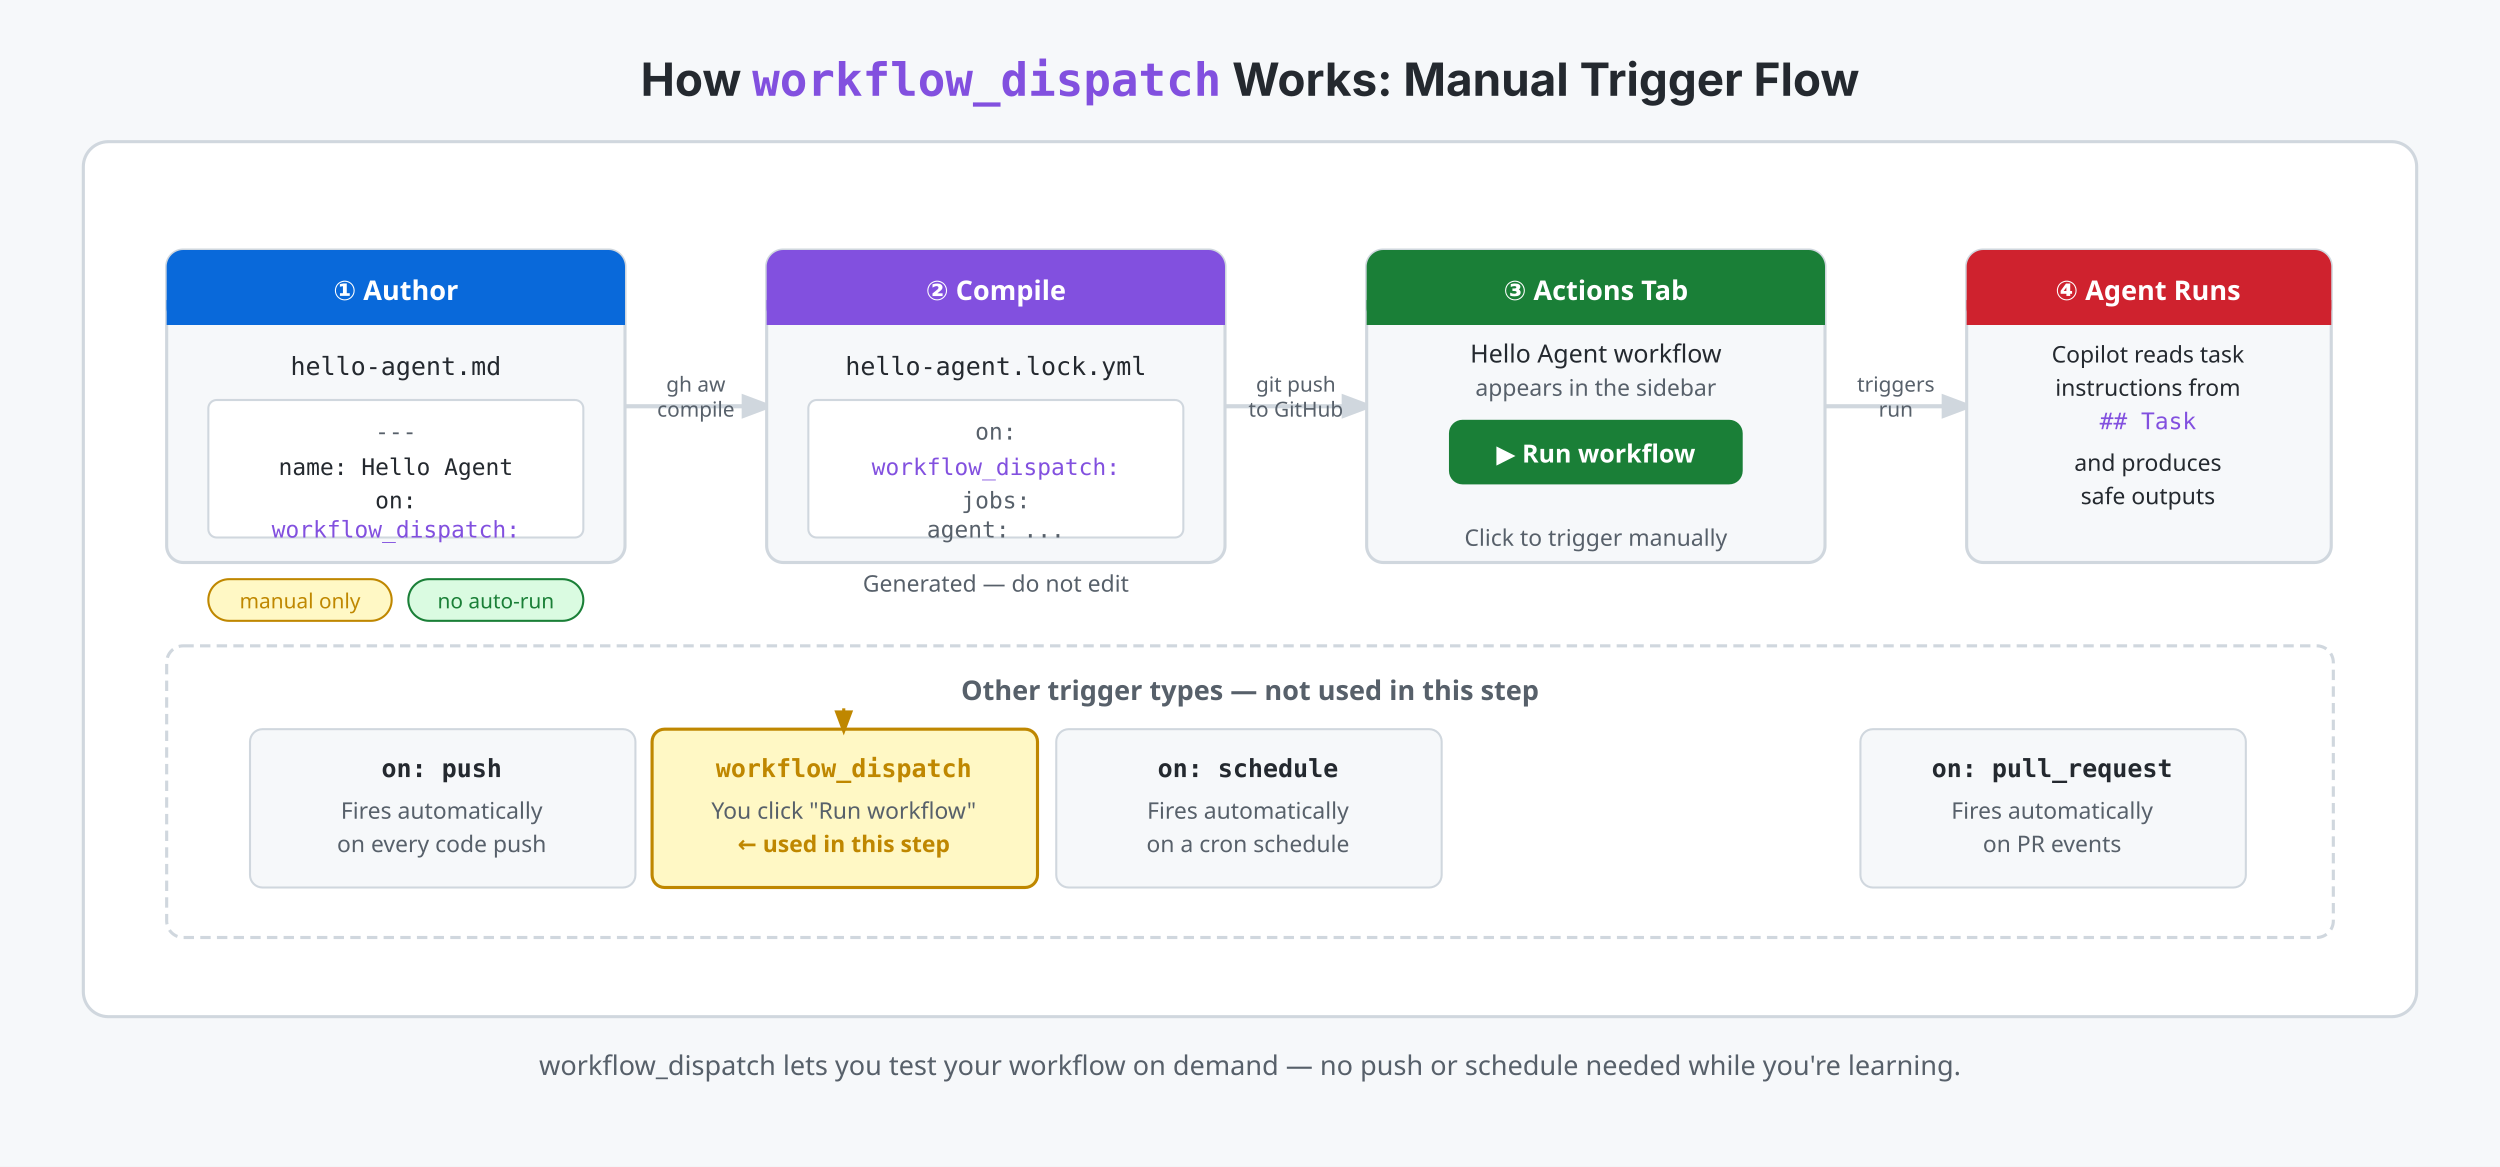
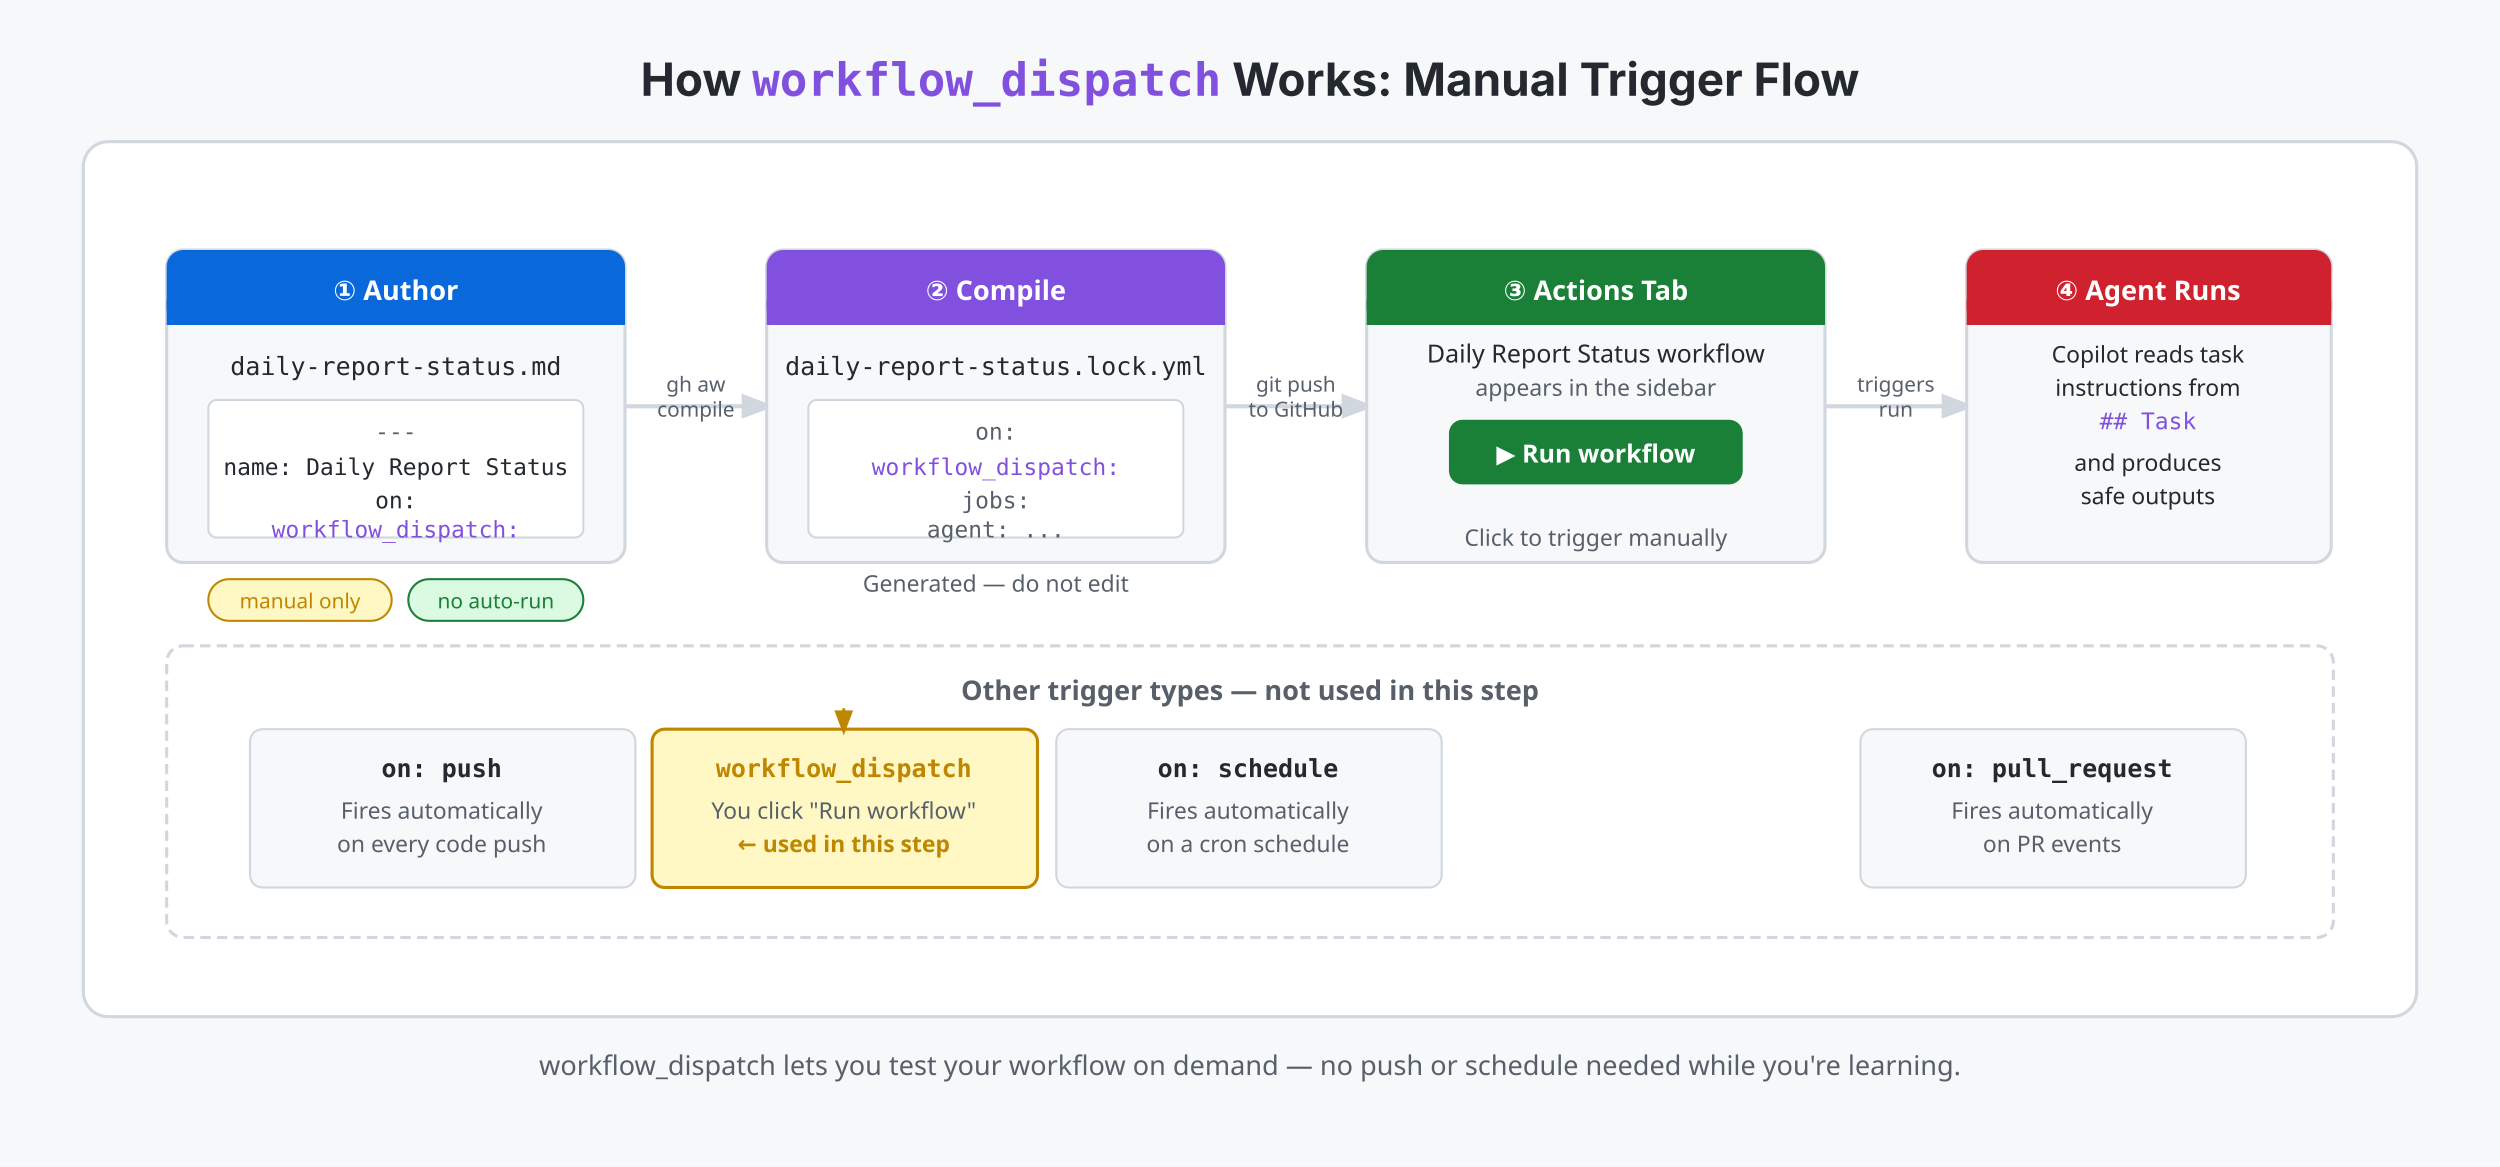
<svg xmlns="http://www.w3.org/2000/svg" width="1200" height="560" viewBox="0 0 1200 560" role="img" aria-label="Diagram showing how workflow_dispatch enables manual triggering: you author the workflow file with workflow_dispatch, compile it, push the lock file, then manually trigger the run from the GitHub Actions tab">
  <rect width="1200" height="560" fill="#f6f8fa" />
  <text x="600" y="46" font-family="system-ui, -apple-system, sans-serif" font-size="22" font-weight="700" fill="#24292f" text-anchor="middle">How <tspan font-family="ui-monospace, SFMono-Regular, monospace" fill="#8250df">workflow_dispatch</tspan> Works: Manual Trigger Flow</text>
  <rect x="40" y="68" width="1120" height="420" rx="12" fill="#ffffff" stroke="#d0d7de" stroke-width="1.5" />
  <rect x="80" y="120" width="220" height="150" rx="8" fill="#f6f8fa" stroke="#d0d7de" stroke-width="1.5" />
  <rect x="80" y="120" width="220" height="36" rx="8" fill="#0969da" />
  <rect x="80" y="144" width="220" height="12" rx="0" fill="#0969da" />
  <text x="190" y="144" font-family="system-ui, sans-serif" font-size="13" font-weight="700" fill="#ffffff" text-anchor="middle">① Author</text>
-   <text x="190" y="180" font-family="ui-monospace, SFMono-Regular, monospace" font-size="12" fill="#24292f" text-anchor="middle">hello-agent.md</text>
+   <text x="190" y="180" font-family="ui-monospace, SFMono-Regular, monospace" font-size="12" fill="#24292f" text-anchor="middle">daily-report-status.md</text>
  <rect x="100" y="192" width="180" height="66" rx="4" fill="#ffffff" stroke="#d0d7de" stroke-width="1" />
  <text x="190" y="211" font-family="ui-monospace, SFMono-Regular, monospace" font-size="11" fill="#57606a" text-anchor="middle">---</text>
-   <text x="190" y="228" font-family="ui-monospace, SFMono-Regular, monospace" font-size="11" fill="#24292f" text-anchor="middle">name: Hello Agent</text>
+   <text x="190" y="228" font-family="ui-monospace, SFMono-Regular, monospace" font-size="11" fill="#24292f" text-anchor="middle">name: Daily Report Status</text>
  <text x="190" y="244" font-family="ui-monospace, SFMono-Regular, monospace" font-size="11" fill="#24292f" text-anchor="middle">on:</text>
  <text x="190" y="258" font-family="ui-monospace, SFMono-Regular, monospace" font-size="11" fill="#8250df" text-anchor="middle">  workflow_dispatch:</text>
  <rect x="100" y="278" width="88" height="20" rx="10" fill="#fff8c5" stroke="#bf8700" stroke-width="1" />
  <text x="144" y="292" font-family="system-ui, sans-serif" font-size="10" fill="#bf8700" text-anchor="middle">manual only</text>
  <rect x="196" y="278" width="84" height="20" rx="10" fill="#dafbe1" stroke="#1a7f37" stroke-width="1" />
  <text x="238" y="292" font-family="system-ui, sans-serif" font-size="10" fill="#1a7f37" text-anchor="middle">no auto-run</text>
  <line x1="300" y1="195" x2="368" y2="195" stroke="#d0d7de" stroke-width="2" marker-end="url(#arrow)" />
  <text x="334" y="188" font-family="system-ui, sans-serif" font-size="10" fill="#57606a" text-anchor="middle">gh aw</text>
  <text x="334" y="200" font-family="system-ui, sans-serif" font-size="10" fill="#57606a" text-anchor="middle">compile</text>
  <rect x="368" y="120" width="220" height="150" rx="8" fill="#f6f8fa" stroke="#d0d7de" stroke-width="1.5" />
  <rect x="368" y="120" width="220" height="36" rx="8" fill="#8250df" />
  <rect x="368" y="144" width="220" height="12" rx="0" fill="#8250df" />
  <text x="478" y="144" font-family="system-ui, sans-serif" font-size="13" font-weight="700" fill="#ffffff" text-anchor="middle">② Compile</text>
-   <text x="478" y="180" font-family="ui-monospace, SFMono-Regular, monospace" font-size="12" fill="#24292f" text-anchor="middle">hello-agent.lock.yml</text>
+   <text x="478" y="180" font-family="ui-monospace, SFMono-Regular, monospace" font-size="12" fill="#24292f" text-anchor="middle">daily-report-status.lock.yml</text>
  <rect x="388" y="192" width="180" height="66" rx="4" fill="#ffffff" stroke="#d0d7de" stroke-width="1" />
  <text x="478" y="211" font-family="ui-monospace, SFMono-Regular, monospace" font-size="11" fill="#57606a" text-anchor="middle">on:</text>
  <text x="478" y="228" font-family="ui-monospace, SFMono-Regular, monospace" font-size="11" fill="#8250df" text-anchor="middle">  workflow_dispatch:</text>
  <text x="478" y="244" font-family="ui-monospace, SFMono-Regular, monospace" font-size="11" fill="#57606a" text-anchor="middle">jobs:</text>
  <text x="478" y="258" font-family="ui-monospace, SFMono-Regular, monospace" font-size="11" fill="#57606a" text-anchor="middle">  agent: ...</text>
  <text x="478" y="284" font-family="system-ui, sans-serif" font-size="11" fill="#57606a" text-anchor="middle">Generated — do not edit</text>
  <line x1="588" y1="195" x2="656" y2="195" stroke="#d0d7de" stroke-width="2" marker-end="url(#arrow)" />
  <text x="622" y="188" font-family="system-ui, sans-serif" font-size="10" fill="#57606a" text-anchor="middle">git push</text>
  <text x="622" y="200" font-family="system-ui, sans-serif" font-size="10" fill="#57606a" text-anchor="middle">to GitHub</text>
  <rect x="656" y="120" width="220" height="150" rx="8" fill="#f6f8fa" stroke="#d0d7de" stroke-width="1.5" />
  <rect x="656" y="120" width="220" height="36" rx="8" fill="#1a7f37" />
  <rect x="656" y="144" width="220" height="12" rx="0" fill="#1a7f37" />
  <text x="766" y="144" font-family="system-ui, sans-serif" font-size="13" font-weight="700" fill="#ffffff" text-anchor="middle">③ Actions Tab</text>
-   <text x="766" y="174" font-family="system-ui, sans-serif" font-size="12" fill="#24292f" text-anchor="middle">Hello Agent workflow</text>
+   <text x="766" y="174" font-family="system-ui, sans-serif" font-size="12" fill="#24292f" text-anchor="middle">Daily Report Status workflow</text>
  <text x="766" y="190" font-family="system-ui, sans-serif" font-size="11" fill="#57606a" text-anchor="middle">appears in the sidebar</text>
  <rect x="696" y="202" width="140" height="30" rx="6" fill="#1a7f37" stroke="#1a7f37" stroke-width="1" />
  <text x="766" y="222" font-family="system-ui, sans-serif" font-size="12" font-weight="600" fill="#ffffff" text-anchor="middle">▶ Run workflow</text>
  <text x="766" y="262" font-family="system-ui, sans-serif" font-size="11" fill="#57606a" text-anchor="middle">Click to trigger manually</text>
  <line x1="876" y1="195" x2="944" y2="195" stroke="#d0d7de" stroke-width="2" marker-end="url(#arrow)" />
  <text x="910" y="188" font-family="system-ui, sans-serif" font-size="10" fill="#57606a" text-anchor="middle">triggers</text>
  <text x="910" y="200" font-family="system-ui, sans-serif" font-size="10" fill="#57606a" text-anchor="middle">run</text>
  <rect x="944" y="120" width="175" height="150" rx="8" fill="#f6f8fa" stroke="#d0d7de" stroke-width="1.5" />
  <rect x="944" y="120" width="175" height="36" rx="8" fill="#cf222e" />
  <rect x="944" y="144" width="175" height="12" rx="0" fill="#cf222e" />
  <text x="1031" y="144" font-family="system-ui, sans-serif" font-size="13" font-weight="700" fill="#ffffff" text-anchor="middle">④ Agent Runs</text>
  <text x="1031" y="174" font-family="system-ui, sans-serif" font-size="11" fill="#24292f" text-anchor="middle">Copilot reads task</text>
  <text x="1031" y="190" font-family="system-ui, sans-serif" font-size="11" fill="#24292f" text-anchor="middle">instructions from</text>
  <text x="1031" y="206" font-family="ui-monospace, SFMono-Regular, monospace" font-size="11" fill="#8250df" text-anchor="middle">## Task</text>
  <text x="1031" y="226" font-family="system-ui, sans-serif" font-size="11" fill="#24292f" text-anchor="middle">and produces</text>
  <text x="1031" y="242" font-family="system-ui, sans-serif" font-size="11" fill="#24292f" text-anchor="middle">safe outputs</text>
  <rect x="80" y="310" width="1040" height="140" rx="8" fill="#ffffff" stroke="#d0d7de" stroke-width="1.5" stroke-dasharray="5,3" />
  <text x="600" y="336" font-family="system-ui, sans-serif" font-size="13" font-weight="700" fill="#57606a" text-anchor="middle">Other trigger types — not used in this step</text>
  <rect x="120" y="350" width="185" height="76" rx="6" fill="#f6f8fa" stroke="#d0d7de" stroke-width="1" />
  <text x="212" y="373" font-family="ui-monospace, SFMono-Regular, monospace" font-size="12" font-weight="700" fill="#24292f" text-anchor="middle">on: push</text>
  <text x="212" y="393" font-family="system-ui, sans-serif" font-size="11" fill="#57606a" text-anchor="middle">Fires automatically</text>
  <text x="212" y="409" font-family="system-ui, sans-serif" font-size="11" fill="#57606a" text-anchor="middle">on every code push</text>
  <rect x="507" y="350" width="185" height="76" rx="6" fill="#f6f8fa" stroke="#d0d7de" stroke-width="1" />
  <text x="599" y="373" font-family="ui-monospace, SFMono-Regular, monospace" font-size="12" font-weight="700" fill="#24292f" text-anchor="middle">on: schedule</text>
  <text x="599" y="393" font-family="system-ui, sans-serif" font-size="11" fill="#57606a" text-anchor="middle">Fires automatically</text>
  <text x="599" y="409" font-family="system-ui, sans-serif" font-size="11" fill="#57606a" text-anchor="middle">on a cron schedule</text>
  <rect x="893" y="350" width="185" height="76" rx="6" fill="#f6f8fa" stroke="#d0d7de" stroke-width="1" />
  <text x="985" y="373" font-family="ui-monospace, SFMono-Regular, monospace" font-size="12" font-weight="700" fill="#24292f" text-anchor="middle">on: pull_request</text>
  <text x="985" y="393" font-family="system-ui, sans-serif" font-size="11" fill="#57606a" text-anchor="middle">Fires automatically</text>
  <text x="985" y="409" font-family="system-ui, sans-serif" font-size="11" fill="#57606a" text-anchor="middle">on PR events</text>
  <rect x="313" y="350" width="185" height="76" rx="6" fill="#fff8c5" stroke="#bf8700" stroke-width="1.5" />
  <text x="405" y="373" font-family="ui-monospace, SFMono-Regular, monospace" font-size="12" font-weight="700" fill="#bf8700" text-anchor="middle">workflow_dispatch</text>
  <text x="405" y="393" font-family="system-ui, sans-serif" font-size="11" fill="#57606a" text-anchor="middle">You click "Run workflow"</text>
  <text x="405" y="409" font-family="system-ui, sans-serif" font-size="11" fill="#bf8700" font-weight="600" text-anchor="middle">← used in this step</text>
  <line x1="405" y1="340" x2="405" y2="350" stroke="#bf8700" stroke-width="1.5" marker-end="url(#arrowGold)" />
  <text x="600" y="516" font-family="system-ui, sans-serif" font-size="13" fill="#57606a" text-anchor="middle">workflow_dispatch lets you test your workflow on demand — no push or schedule needed while you're learning.</text>
  <defs>
    <marker id="arrow" markerWidth="8" markerHeight="8" refX="6" refY="3" orient="auto">
      <path d="M0,0 L0,6 L8,3 z" fill="#d0d7de" />
    </marker>
    <marker id="arrowGold" markerWidth="8" markerHeight="8" refX="6" refY="3" orient="auto">
      <path d="M0,0 L0,6 L8,3 z" fill="#bf8700" />
    </marker>
  </defs>
</svg>
